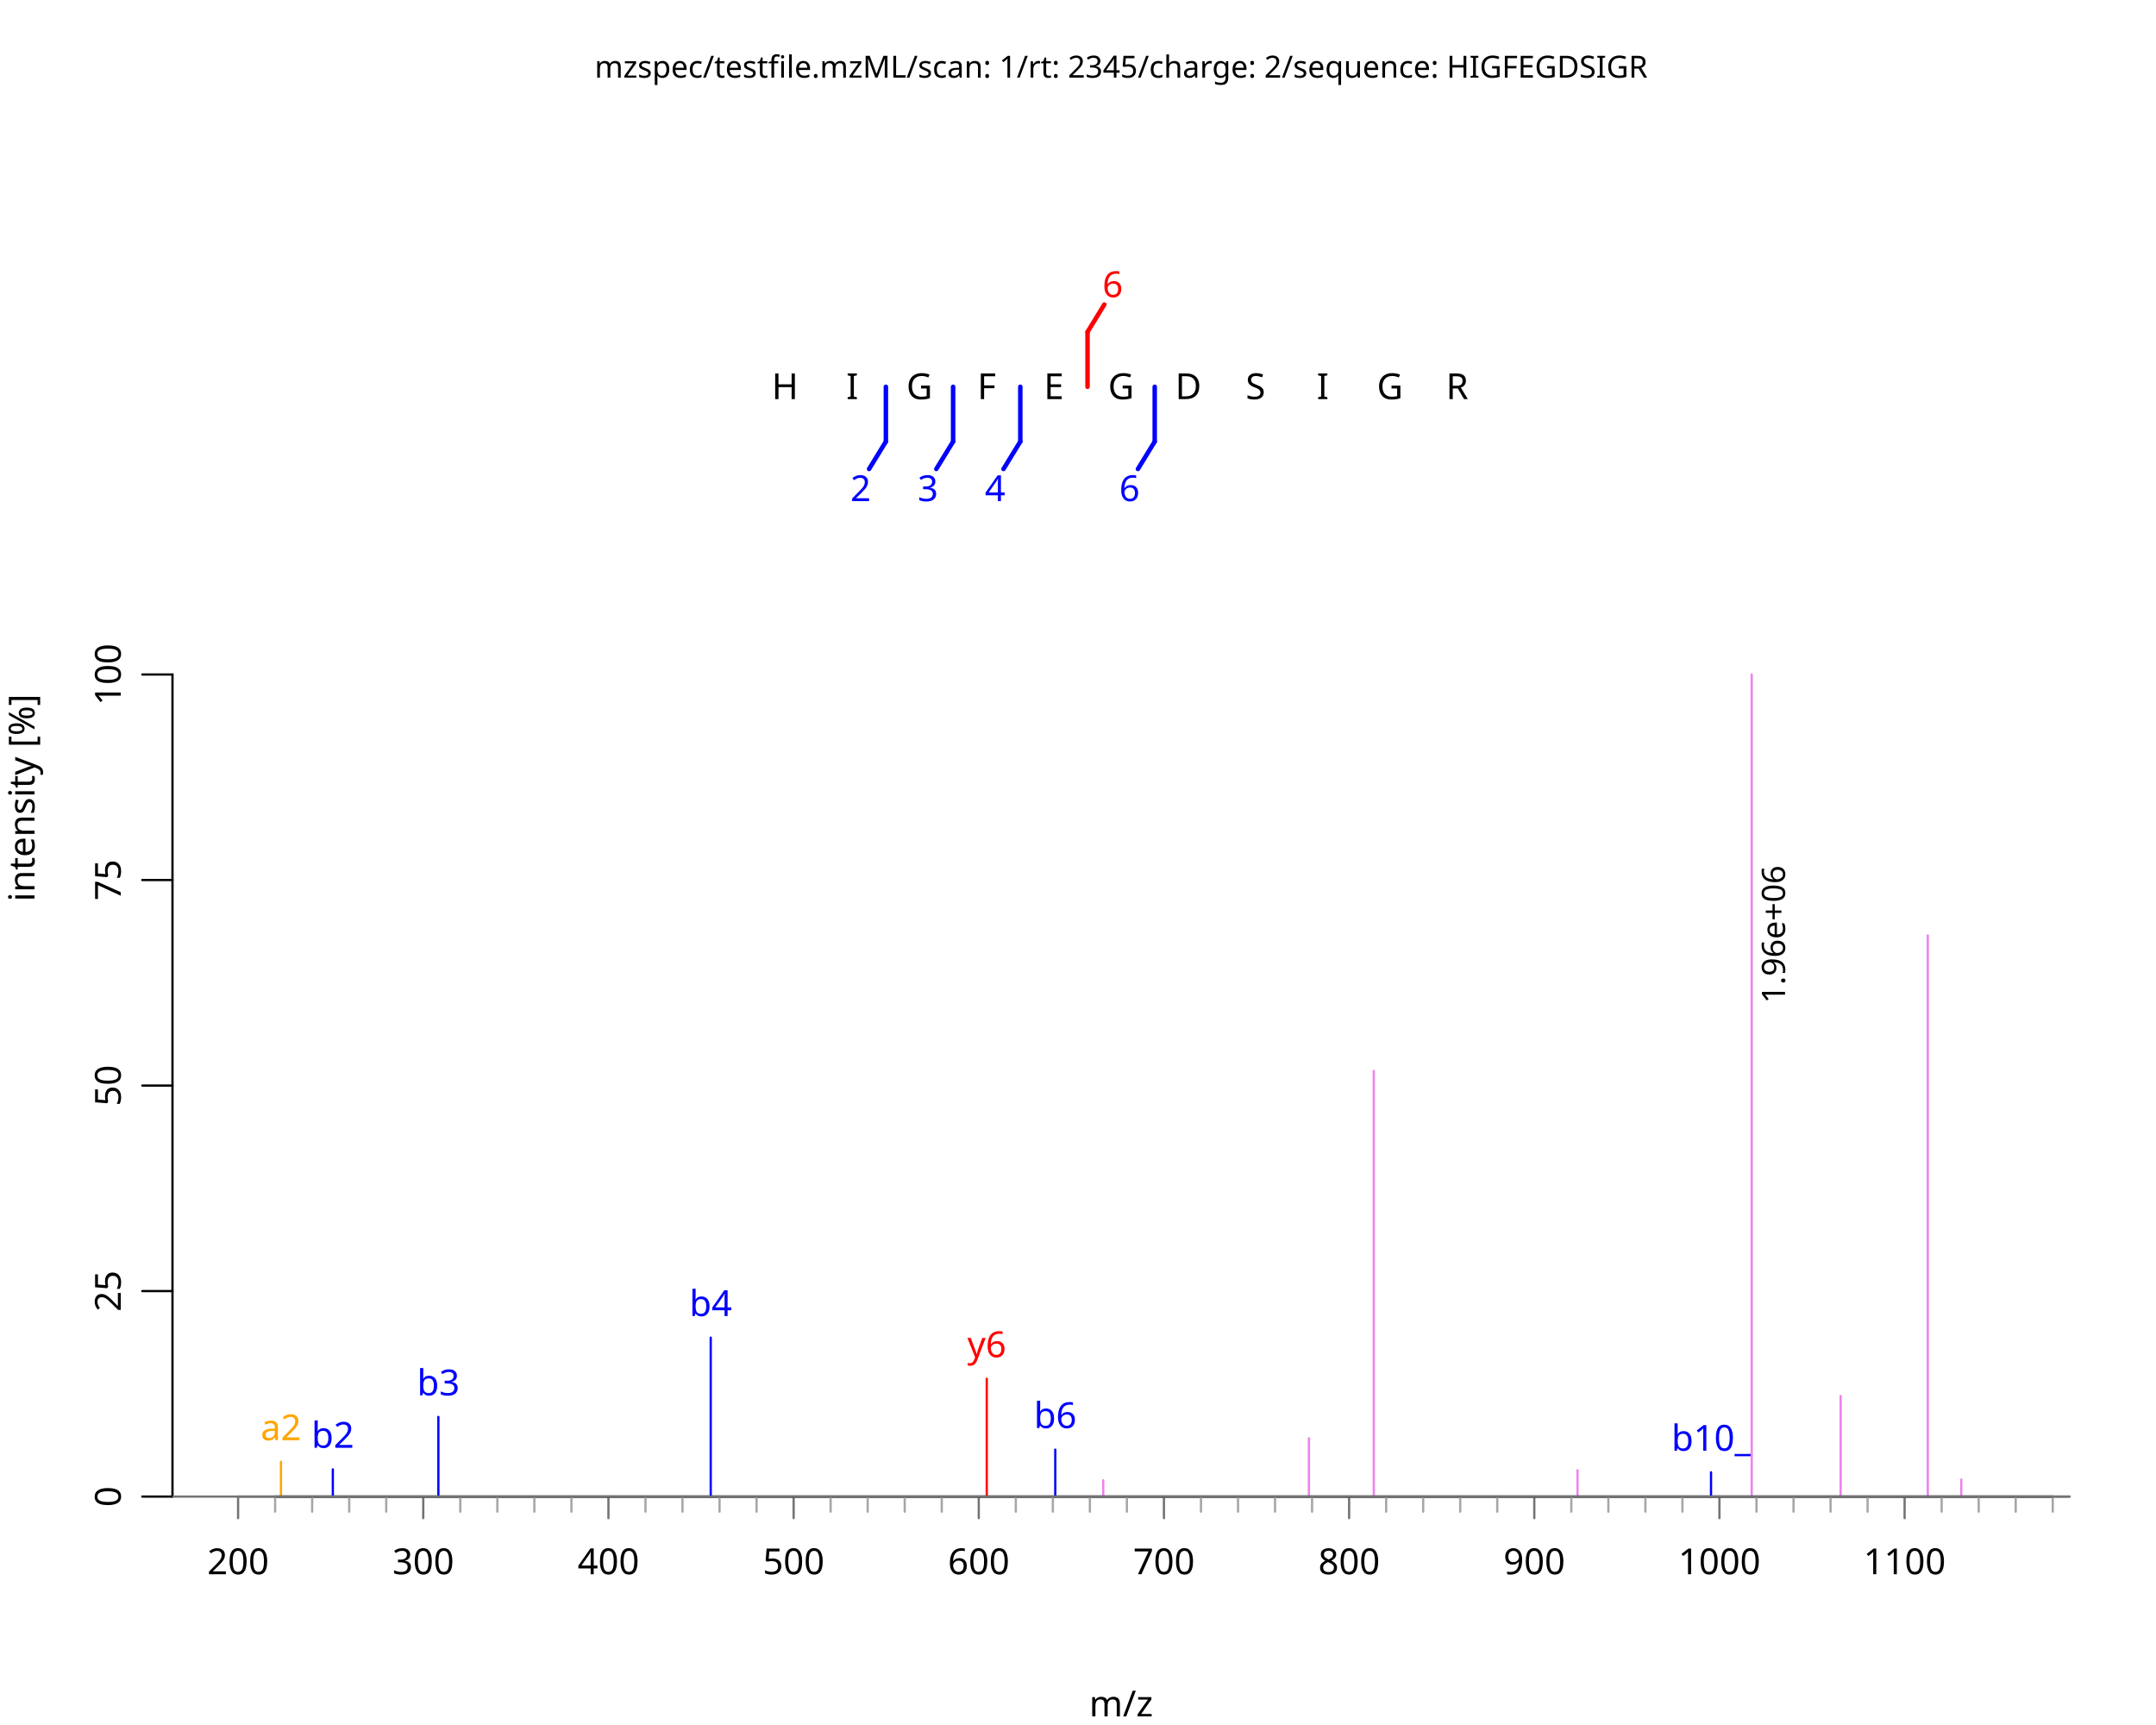
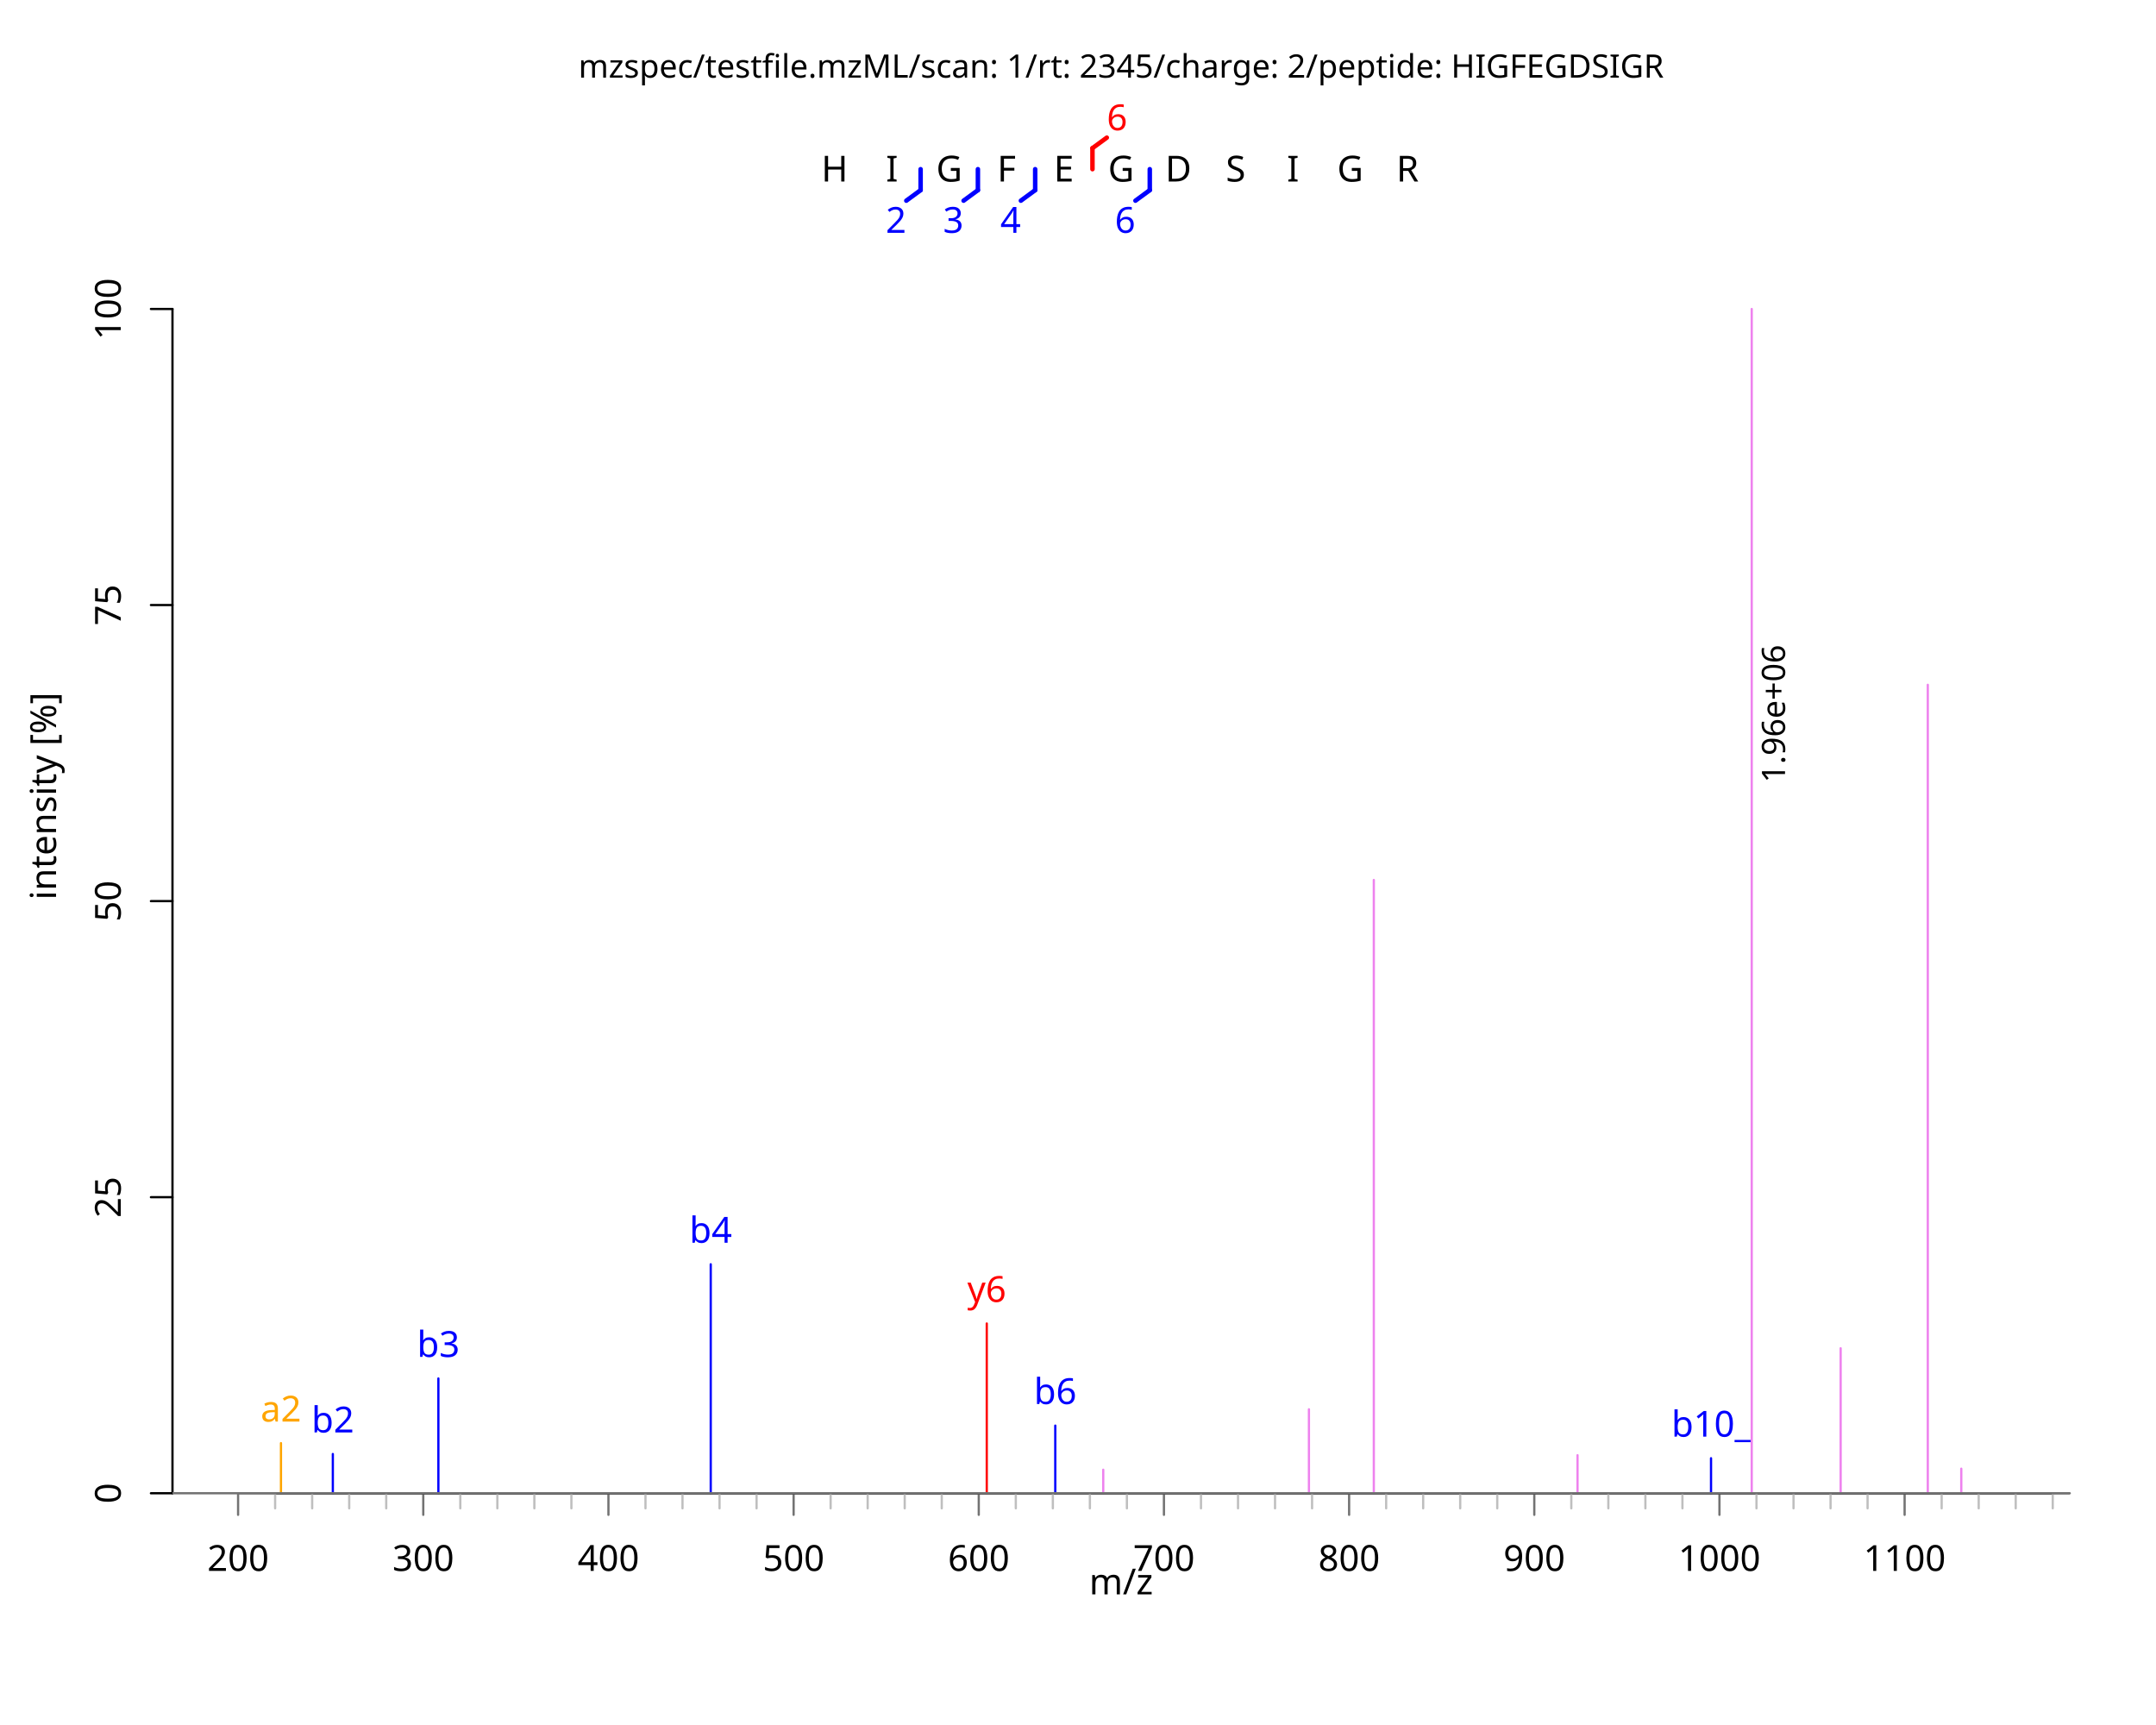
<svg xmlns="http://www.w3.org/2000/svg" class="svglite" data-engine-version="2.0" width="720.00pt" height="576.00pt" viewBox="0 0 720.00 576.00">
  <defs>
    <style type="text/css">
    .svglite line, .svglite polyline, .svglite polygon, .svglite path, .svglite rect, .svglite circle {
      fill: none;
      stroke: #000000;
      stroke-linecap: round;
      stroke-linejoin: round;
      stroke-miterlimit: 10.00;
    }
  </style>
  </defs>
  <rect width="100%" height="100%" style="stroke: none; fill: #FFFFFF;" />
  <defs>
    <clipPath id="cpMC4wMHw3MjAuMDB8MC4wMHw1NzYuMDA=">
      <rect x="0.00" y="0.00" width="720.00" height="576.00" />
    </clipPath>
  </defs>
  <g clip-path="url(#cpMC4wMHw3MjAuMDB8MC4wMHw1NzYuMDA=)">
</g>
  <defs>
-     <clipPath id="cpNTcuNjB8NjkxLjIwfDE0LjQwfDUxOC40MA==">
-       <rect x="57.60" y="14.40" width="633.60" height="504.00" />
+     <clipPath id="cpNTcuNjB8NjkxLjIwfDE0LjQwfDUxNy4yNQ==">
+       <rect x="57.60" y="14.40" width="633.60" height="502.85" />
    </clipPath>
  </defs>
-   <g clip-path="url(#cpNTcuNjB8NjkxLjIwfDE0LjQwfDUxOC40MA==)">
-     <text x="93.83" y="480.91" text-anchor="middle" style="font-size: 12.00px; fill: #FFA500; font-family: sans;" textLength="13.35px" lengthAdjust="spacingAndGlyphs">a2</text>
-     <text x="111.15" y="483.43" text-anchor="middle" style="font-size: 12.00px; fill: #0000FF; font-family: sans;" textLength="13.35px" lengthAdjust="spacingAndGlyphs">b2</text>
-     <text x="146.40" y="465.92" text-anchor="middle" style="font-size: 12.00px; fill: #0000FF; font-family: sans;" textLength="13.35px" lengthAdjust="spacingAndGlyphs">b3</text>
-     <text x="237.35" y="439.45" text-anchor="middle" style="font-size: 12.00px; fill: #0000FF; font-family: sans;" textLength="13.35px" lengthAdjust="spacingAndGlyphs">b4</text>
-     <text x="329.53" y="453.18" text-anchor="middle" style="font-size: 12.00px; fill: #FF0000; font-family: sans;" textLength="12.68px" lengthAdjust="spacingAndGlyphs">y6</text>
-     <text x="352.41" y="476.85" text-anchor="middle" style="font-size: 12.00px; fill: #0000FF; font-family: sans;" textLength="13.35px" lengthAdjust="spacingAndGlyphs">b6</text>
-     <text x="571.40" y="484.41" text-anchor="middle" style="font-size: 12.00px; fill: #0000FF; font-family: sans;" textLength="26.70px" lengthAdjust="spacingAndGlyphs">b10_</text>
-     <text x="262.17" y="133.27" text-anchor="middle" style="font-size: 12.00px; font-family: sans;" textLength="8.67px" lengthAdjust="spacingAndGlyphs">H</text>
-     <text x="284.62" y="133.27" text-anchor="middle" style="font-size: 12.00px; font-family: sans;" textLength="3.33px" lengthAdjust="spacingAndGlyphs">I</text>
-     <text x="307.06" y="133.28" text-anchor="middle" style="font-size: 12.00px; font-family: sans;" textLength="9.34px" lengthAdjust="spacingAndGlyphs">G</text>
-     <text x="329.51" y="133.27" text-anchor="middle" style="font-size: 12.00px; font-family: sans;" textLength="7.33px" lengthAdjust="spacingAndGlyphs">F</text>
-     <text x="351.95" y="133.27" text-anchor="middle" style="font-size: 12.00px; font-family: sans;" textLength="8.01px" lengthAdjust="spacingAndGlyphs">E</text>
-     <text x="374.40" y="133.28" text-anchor="middle" style="font-size: 12.00px; font-family: sans;" textLength="9.34px" lengthAdjust="spacingAndGlyphs">G</text>
-     <text x="396.85" y="133.27" text-anchor="middle" style="font-size: 12.00px; font-family: sans;" textLength="8.67px" lengthAdjust="spacingAndGlyphs">D</text>
-     <text x="419.29" y="133.28" text-anchor="middle" style="font-size: 12.00px; font-family: sans;" textLength="8.01px" lengthAdjust="spacingAndGlyphs">S</text>
-     <text x="441.74" y="133.27" text-anchor="middle" style="font-size: 12.00px; font-family: sans;" textLength="3.33px" lengthAdjust="spacingAndGlyphs">I</text>
-     <text x="464.18" y="133.28" text-anchor="middle" style="font-size: 12.00px; font-family: sans;" textLength="9.34px" lengthAdjust="spacingAndGlyphs">G</text>
-     <text x="486.63" y="133.27" text-anchor="middle" style="font-size: 12.00px; font-family: sans;" textLength="8.67px" lengthAdjust="spacingAndGlyphs">R</text>
-     <line x1="295.84" y1="129.15" x2="295.84" y2="147.45" style="stroke-width: 1.50; stroke: #0000FF;" />
-     <line x1="318.29" y1="129.15" x2="318.29" y2="147.45" style="stroke-width: 1.50; stroke: #0000FF;" />
-     <line x1="340.73" y1="129.15" x2="340.73" y2="147.45" style="stroke-width: 1.50; stroke: #0000FF;" />
-     <line x1="385.62" y1="129.15" x2="385.62" y2="147.45" style="stroke-width: 1.50; stroke: #0000FF;" />
-     <line x1="290.23" y1="156.60" x2="295.84" y2="147.45" style="stroke-width: 1.50; stroke: #0000FF;" />
-     <line x1="312.68" y1="156.60" x2="318.29" y2="147.45" style="stroke-width: 1.50; stroke: #0000FF;" />
-     <line x1="335.12" y1="156.60" x2="340.73" y2="147.45" style="stroke-width: 1.50; stroke: #0000FF;" />
-     <line x1="380.01" y1="156.60" x2="385.62" y2="147.45" style="stroke-width: 1.50; stroke: #0000FF;" />
-     <text x="287.42" y="167.33" text-anchor="middle" style="font-size: 12.00px; fill: #0000FF; font-family: sans;" textLength="6.67px" lengthAdjust="spacingAndGlyphs">2</text>
-     <text x="309.87" y="167.33" text-anchor="middle" style="font-size: 12.00px; fill: #0000FF; font-family: sans;" textLength="6.67px" lengthAdjust="spacingAndGlyphs">3</text>
-     <text x="332.32" y="167.33" text-anchor="middle" style="font-size: 12.00px; fill: #0000FF; font-family: sans;" textLength="6.67px" lengthAdjust="spacingAndGlyphs">4</text>
-     <text x="377.21" y="167.33" text-anchor="middle" style="font-size: 12.00px; fill: #0000FF; font-family: sans;" textLength="6.67px" lengthAdjust="spacingAndGlyphs">6</text>
-     <line x1="363.18" y1="129.15" x2="363.18" y2="110.84" style="stroke-width: 1.50; stroke: #FF0000;" />
-     <line x1="368.79" y1="101.69" x2="363.18" y2="110.84" style="stroke-width: 1.50; stroke: #FF0000;" />
-     <text x="371.59" y="99.22" text-anchor="middle" style="font-size: 12.00px; fill: #FF0000; font-family: sans;" textLength="6.67px" lengthAdjust="spacingAndGlyphs">6</text>
-     <line x1="93.83" y1="499.73" x2="93.83" y2="488.11" style="stroke-width: 0.75; stroke: #FFA500;" />
-     <line x1="111.15" y1="499.73" x2="111.15" y2="490.63" style="stroke-width: 0.75; stroke: #0000FF;" />
-     <line x1="146.40" y1="499.73" x2="146.40" y2="473.12" style="stroke-width: 0.75; stroke: #0000FF;" />
-     <line x1="237.35" y1="499.73" x2="237.35" y2="446.65" style="stroke-width: 0.75; stroke: #0000FF;" />
-     <line x1="329.53" y1="499.73" x2="329.53" y2="460.38" style="stroke-width: 0.75; stroke: #FF0000;" />
-     <line x1="352.41" y1="499.73" x2="352.41" y2="484.05" style="stroke-width: 0.75; stroke: #0000FF;" />
-     <line x1="368.43" y1="499.73" x2="368.43" y2="494.27" style="stroke-width: 0.75; stroke: #EE82EE;" />
-     <line x1="437.12" y1="499.73" x2="437.12" y2="480.27" style="stroke-width: 0.75; stroke: #EE82EE;" />
-     <line x1="458.79" y1="499.73" x2="458.79" y2="357.58" style="stroke-width: 0.75; stroke: #EE82EE;" />
-     <line x1="526.82" y1="499.73" x2="526.82" y2="490.91" style="stroke-width: 0.75; stroke: #EE82EE;" />
-     <line x1="571.40" y1="499.73" x2="571.40" y2="491.61" style="stroke-width: 0.75; stroke: #0000FF;" />
-     <line x1="584.99" y1="499.73" x2="584.99" y2="225.22" style="stroke-width: 0.75; stroke: #EE82EE;" />
-     <line x1="614.69" y1="499.73" x2="614.69" y2="466.12" style="stroke-width: 0.75; stroke: #EE82EE;" />
-     <line x1="643.79" y1="499.73" x2="643.79" y2="312.34" style="stroke-width: 0.75; stroke: #EE82EE;" />
-     <line x1="654.97" y1="499.73" x2="654.97" y2="494.03" style="stroke-width: 0.75; stroke: #EE82EE;" />
+   <g clip-path="url(#cpNTcuNjB8NjkxLjIwfDE0LjQwfDUxNy4yNQ==)">
+     <text x="93.83" y="474.68" text-anchor="middle" style="font-size: 12.00px; fill: #FFA500; font-family: sans;" textLength="13.35px" lengthAdjust="spacingAndGlyphs">a2</text>
+     <text x="111.15" y="478.31" text-anchor="middle" style="font-size: 12.00px; fill: #0000FF; font-family: sans;" textLength="13.35px" lengthAdjust="spacingAndGlyphs">b2</text>
+     <text x="146.40" y="453.09" text-anchor="middle" style="font-size: 12.00px; fill: #0000FF; font-family: sans;" textLength="13.35px" lengthAdjust="spacingAndGlyphs">b3</text>
+     <text x="237.35" y="414.96" text-anchor="middle" style="font-size: 12.00px; fill: #0000FF; font-family: sans;" textLength="13.35px" lengthAdjust="spacingAndGlyphs">b4</text>
+     <text x="329.53" y="434.73" text-anchor="middle" style="font-size: 12.00px; fill: #FF0000; font-family: sans;" textLength="12.68px" lengthAdjust="spacingAndGlyphs">y6</text>
+     <text x="352.41" y="468.83" text-anchor="middle" style="font-size: 12.00px; fill: #0000FF; font-family: sans;" textLength="13.35px" lengthAdjust="spacingAndGlyphs">b6</text>
+     <text x="571.40" y="479.72" text-anchor="middle" style="font-size: 12.00px; fill: #0000FF; font-family: sans;" textLength="26.70px" lengthAdjust="spacingAndGlyphs">b10_</text>
+     <text x="278.74" y="60.61" text-anchor="middle" style="font-size: 12.00px; font-family: sans;" textLength="8.67px" lengthAdjust="spacingAndGlyphs">H</text>
+     <text x="297.88" y="60.61" text-anchor="middle" style="font-size: 12.00px; font-family: sans;" textLength="3.33px" lengthAdjust="spacingAndGlyphs">I</text>
+     <text x="317.01" y="60.62" text-anchor="middle" style="font-size: 12.00px; font-family: sans;" textLength="9.34px" lengthAdjust="spacingAndGlyphs">G</text>
+     <text x="336.14" y="60.61" text-anchor="middle" style="font-size: 12.00px; font-family: sans;" textLength="7.33px" lengthAdjust="spacingAndGlyphs">F</text>
+     <text x="355.27" y="60.61" text-anchor="middle" style="font-size: 12.00px; font-family: sans;" textLength="8.01px" lengthAdjust="spacingAndGlyphs">E</text>
+     <text x="374.40" y="60.62" text-anchor="middle" style="font-size: 12.00px; font-family: sans;" textLength="9.34px" lengthAdjust="spacingAndGlyphs">G</text>
+     <text x="393.53" y="60.61" text-anchor="middle" style="font-size: 12.00px; font-family: sans;" textLength="8.67px" lengthAdjust="spacingAndGlyphs">D</text>
+     <text x="412.66" y="60.62" text-anchor="middle" style="font-size: 12.00px; font-family: sans;" textLength="8.01px" lengthAdjust="spacingAndGlyphs">S</text>
+     <text x="431.79" y="60.61" text-anchor="middle" style="font-size: 12.00px; font-family: sans;" textLength="3.33px" lengthAdjust="spacingAndGlyphs">I</text>
+     <text x="450.92" y="60.62" text-anchor="middle" style="font-size: 12.00px; font-family: sans;" textLength="9.34px" lengthAdjust="spacingAndGlyphs">G</text>
+     <text x="470.06" y="60.61" text-anchor="middle" style="font-size: 12.00px; font-family: sans;" textLength="8.67px" lengthAdjust="spacingAndGlyphs">R</text>
+     <line x1="307.44" y1="56.49" x2="307.44" y2="63.50" style="stroke-width: 1.50; stroke: #0000FF;" />
+     <line x1="326.57" y1="56.49" x2="326.57" y2="63.50" style="stroke-width: 1.50; stroke: #0000FF;" />
+     <line x1="345.70" y1="56.49" x2="345.70" y2="63.50" style="stroke-width: 1.50; stroke: #0000FF;" />
+     <line x1="383.97" y1="56.49" x2="383.97" y2="63.50" style="stroke-width: 1.50; stroke: #0000FF;" />
+     <line x1="307.44" y1="63.50" x2="302.66" y2="67.01" style="stroke-width: 1.50; stroke: #0000FF;" />
+     <line x1="326.57" y1="63.50" x2="321.79" y2="67.01" style="stroke-width: 1.50; stroke: #0000FF;" />
+     <line x1="345.70" y1="63.50" x2="340.92" y2="67.01" style="stroke-width: 1.50; stroke: #0000FF;" />
+     <line x1="383.97" y1="63.50" x2="379.18" y2="67.01" style="stroke-width: 1.50; stroke: #0000FF;" />
+     <text x="302.66" y="77.74" text-anchor="end" style="font-size: 12.00px; fill: #0000FF; font-family: sans;" textLength="6.67px" lengthAdjust="spacingAndGlyphs">2</text>
+     <text x="321.79" y="77.74" text-anchor="end" style="font-size: 12.00px; fill: #0000FF; font-family: sans;" textLength="6.67px" lengthAdjust="spacingAndGlyphs">3</text>
+     <text x="340.92" y="77.74" text-anchor="end" style="font-size: 12.00px; fill: #0000FF; font-family: sans;" textLength="6.67px" lengthAdjust="spacingAndGlyphs">4</text>
+     <text x="379.18" y="77.74" text-anchor="end" style="font-size: 12.00px; fill: #0000FF; font-family: sans;" textLength="6.67px" lengthAdjust="spacingAndGlyphs">6</text>
+     <line x1="364.83" y1="56.49" x2="364.83" y2="49.47" style="stroke-width: 1.50; stroke: #FF0000;" />
+     <line x1="364.83" y1="49.47" x2="369.62" y2="45.96" style="stroke-width: 1.50; stroke: #FF0000;" />
+     <text x="369.62" y="43.49" style="font-size: 12.00px; fill: #FF0000; font-family: sans;" textLength="6.67px" lengthAdjust="spacingAndGlyphs">6</text>
+     <line x1="93.83" y1="498.62" x2="93.83" y2="481.88" style="stroke-width: 0.75; stroke: #FFA500;" />
+     <line x1="111.15" y1="498.62" x2="111.15" y2="485.51" style="stroke-width: 0.75; stroke: #0000FF;" />
+     <line x1="146.40" y1="498.62" x2="146.40" y2="460.29" style="stroke-width: 0.75; stroke: #0000FF;" />
+     <line x1="237.35" y1="498.62" x2="237.35" y2="422.16" style="stroke-width: 0.75; stroke: #0000FF;" />
+     <line x1="329.53" y1="498.62" x2="329.53" y2="441.93" style="stroke-width: 0.75; stroke: #FF0000;" />
+     <line x1="352.41" y1="498.62" x2="352.41" y2="476.03" style="stroke-width: 0.75; stroke: #0000FF;" />
+     <line x1="368.43" y1="498.62" x2="368.43" y2="490.76" style="stroke-width: 0.75; stroke: #EE82EE;" />
+     <line x1="437.12" y1="498.62" x2="437.12" y2="470.58" style="stroke-width: 0.75; stroke: #EE82EE;" />
+     <line x1="458.79" y1="498.62" x2="458.79" y2="293.83" style="stroke-width: 0.75; stroke: #EE82EE;" />
+     <line x1="526.82" y1="498.62" x2="526.82" y2="485.91" style="stroke-width: 0.75; stroke: #EE82EE;" />
+     <line x1="571.40" y1="498.62" x2="571.40" y2="486.92" style="stroke-width: 0.75; stroke: #0000FF;" />
+     <line x1="584.99" y1="498.62" x2="584.99" y2="103.17" style="stroke-width: 0.75; stroke: #EE82EE;" />
+     <line x1="614.69" y1="498.62" x2="614.69" y2="450.20" style="stroke-width: 0.75; stroke: #EE82EE;" />
+     <line x1="643.79" y1="498.62" x2="643.79" y2="228.66" style="stroke-width: 0.75; stroke: #EE82EE;" />
+     <line x1="654.97" y1="498.62" x2="654.97" y2="490.41" style="stroke-width: 0.75; stroke: #EE82EE;" />
  </g>
  <g clip-path="url(#cpMC4wMHw3MjAuMDB8MC4wMHw1NzYuMDA=)">
-     <line x1="79.51" y1="499.73" x2="691.20" y2="499.73" style="stroke-width: 0.75; stroke: #737373;" />
-     <line x1="79.51" y1="499.73" x2="79.51" y2="506.93" style="stroke-width: 0.75; stroke: #737373;" />
-     <line x1="141.35" y1="499.73" x2="141.35" y2="506.93" style="stroke-width: 0.75; stroke: #737373;" />
-     <line x1="203.19" y1="499.73" x2="203.19" y2="506.93" style="stroke-width: 0.75; stroke: #737373;" />
-     <line x1="265.03" y1="499.73" x2="265.03" y2="506.93" style="stroke-width: 0.75; stroke: #737373;" />
-     <line x1="326.86" y1="499.73" x2="326.86" y2="506.93" style="stroke-width: 0.75; stroke: #737373;" />
-     <line x1="388.70" y1="499.73" x2="388.70" y2="506.93" style="stroke-width: 0.75; stroke: #737373;" />
-     <line x1="450.54" y1="499.73" x2="450.54" y2="506.93" style="stroke-width: 0.75; stroke: #737373;" />
-     <line x1="512.38" y1="499.73" x2="512.38" y2="506.93" style="stroke-width: 0.75; stroke: #737373;" />
-     <line x1="574.21" y1="499.73" x2="574.21" y2="506.93" style="stroke-width: 0.75; stroke: #737373;" />
-     <line x1="636.05" y1="499.73" x2="636.05" y2="506.93" style="stroke-width: 0.75; stroke: #737373;" />
-     <text x="79.51" y="525.65" text-anchor="middle" style="font-size: 12.00px; font-family: sans;" textLength="20.02px" lengthAdjust="spacingAndGlyphs">200</text>
-     <text x="141.35" y="525.65" text-anchor="middle" style="font-size: 12.00px; font-family: sans;" textLength="20.02px" lengthAdjust="spacingAndGlyphs">300</text>
-     <text x="203.19" y="525.65" text-anchor="middle" style="font-size: 12.00px; font-family: sans;" textLength="20.02px" lengthAdjust="spacingAndGlyphs">400</text>
-     <text x="265.03" y="525.65" text-anchor="middle" style="font-size: 12.00px; font-family: sans;" textLength="20.02px" lengthAdjust="spacingAndGlyphs">500</text>
-     <text x="326.86" y="525.65" text-anchor="middle" style="font-size: 12.00px; font-family: sans;" textLength="20.02px" lengthAdjust="spacingAndGlyphs">600</text>
-     <text x="388.70" y="525.65" text-anchor="middle" style="font-size: 12.00px; font-family: sans;" textLength="20.02px" lengthAdjust="spacingAndGlyphs">700</text>
-     <text x="450.54" y="525.65" text-anchor="middle" style="font-size: 12.00px; font-family: sans;" textLength="20.02px" lengthAdjust="spacingAndGlyphs">800</text>
-     <text x="512.38" y="525.65" text-anchor="middle" style="font-size: 12.00px; font-family: sans;" textLength="20.02px" lengthAdjust="spacingAndGlyphs">900</text>
-     <text x="574.21" y="525.65" text-anchor="middle" style="font-size: 12.00px; font-family: sans;" textLength="26.70px" lengthAdjust="spacingAndGlyphs">1000</text>
-     <text x="636.05" y="525.65" text-anchor="middle" style="font-size: 12.00px; font-family: sans;" textLength="26.70px" lengthAdjust="spacingAndGlyphs">1100</text>
-     <line x1="91.88" y1="499.73" x2="685.52" y2="499.73" style="stroke-width: 0.75;" />
-     <line x1="91.88" y1="499.73" x2="91.88" y2="504.77" style="stroke-width: 0.75; stroke: #A6A6A6;" />
-     <line x1="104.25" y1="499.73" x2="104.25" y2="504.77" style="stroke-width: 0.75; stroke: #A6A6A6;" />
-     <line x1="116.62" y1="499.73" x2="116.62" y2="504.77" style="stroke-width: 0.75; stroke: #A6A6A6;" />
-     <line x1="128.98" y1="499.73" x2="128.98" y2="504.77" style="stroke-width: 0.75; stroke: #A6A6A6;" />
-     <line x1="153.72" y1="499.73" x2="153.72" y2="504.77" style="stroke-width: 0.75; stroke: #A6A6A6;" />
-     <line x1="166.09" y1="499.73" x2="166.09" y2="504.77" style="stroke-width: 0.75; stroke: #A6A6A6;" />
-     <line x1="178.45" y1="499.73" x2="178.45" y2="504.77" style="stroke-width: 0.75; stroke: #A6A6A6;" />
-     <line x1="190.82" y1="499.73" x2="190.82" y2="504.77" style="stroke-width: 0.75; stroke: #A6A6A6;" />
-     <line x1="215.56" y1="499.73" x2="215.56" y2="504.77" style="stroke-width: 0.75; stroke: #A6A6A6;" />
-     <line x1="227.92" y1="499.73" x2="227.92" y2="504.77" style="stroke-width: 0.75; stroke: #A6A6A6;" />
-     <line x1="240.29" y1="499.73" x2="240.29" y2="504.77" style="stroke-width: 0.75; stroke: #A6A6A6;" />
-     <line x1="252.66" y1="499.73" x2="252.66" y2="504.77" style="stroke-width: 0.75; stroke: #A6A6A6;" />
-     <line x1="277.39" y1="499.73" x2="277.39" y2="504.77" style="stroke-width: 0.75; stroke: #A6A6A6;" />
-     <line x1="289.76" y1="499.73" x2="289.76" y2="504.77" style="stroke-width: 0.75; stroke: #A6A6A6;" />
-     <line x1="302.13" y1="499.73" x2="302.13" y2="504.77" style="stroke-width: 0.75; stroke: #A6A6A6;" />
-     <line x1="314.50" y1="499.73" x2="314.50" y2="504.77" style="stroke-width: 0.75; stroke: #A6A6A6;" />
-     <line x1="339.23" y1="499.73" x2="339.23" y2="504.77" style="stroke-width: 0.75; stroke: #A6A6A6;" />
-     <line x1="351.60" y1="499.73" x2="351.60" y2="504.77" style="stroke-width: 0.75; stroke: #A6A6A6;" />
-     <line x1="363.97" y1="499.73" x2="363.97" y2="504.77" style="stroke-width: 0.75; stroke: #A6A6A6;" />
-     <line x1="376.33" y1="499.73" x2="376.33" y2="504.77" style="stroke-width: 0.75; stroke: #A6A6A6;" />
-     <line x1="401.07" y1="499.73" x2="401.07" y2="504.77" style="stroke-width: 0.75; stroke: #A6A6A6;" />
-     <line x1="413.44" y1="499.73" x2="413.44" y2="504.77" style="stroke-width: 0.75; stroke: #A6A6A6;" />
-     <line x1="425.80" y1="499.73" x2="425.80" y2="504.77" style="stroke-width: 0.75; stroke: #A6A6A6;" />
-     <line x1="438.17" y1="499.73" x2="438.17" y2="504.77" style="stroke-width: 0.75; stroke: #A6A6A6;" />
-     <line x1="462.91" y1="499.73" x2="462.91" y2="504.77" style="stroke-width: 0.75; stroke: #A6A6A6;" />
-     <line x1="475.27" y1="499.73" x2="475.27" y2="504.77" style="stroke-width: 0.75; stroke: #A6A6A6;" />
-     <line x1="487.64" y1="499.73" x2="487.64" y2="504.77" style="stroke-width: 0.75; stroke: #A6A6A6;" />
-     <line x1="500.01" y1="499.73" x2="500.01" y2="504.77" style="stroke-width: 0.75; stroke: #A6A6A6;" />
-     <line x1="524.74" y1="499.73" x2="524.74" y2="504.77" style="stroke-width: 0.75; stroke: #A6A6A6;" />
-     <line x1="537.11" y1="499.73" x2="537.11" y2="504.77" style="stroke-width: 0.75; stroke: #A6A6A6;" />
-     <line x1="549.48" y1="499.73" x2="549.48" y2="504.77" style="stroke-width: 0.75; stroke: #A6A6A6;" />
-     <line x1="561.85" y1="499.73" x2="561.85" y2="504.77" style="stroke-width: 0.75; stroke: #A6A6A6;" />
-     <line x1="586.58" y1="499.73" x2="586.58" y2="504.77" style="stroke-width: 0.75; stroke: #A6A6A6;" />
-     <line x1="598.95" y1="499.73" x2="598.95" y2="504.77" style="stroke-width: 0.75; stroke: #A6A6A6;" />
-     <line x1="611.32" y1="499.73" x2="611.32" y2="504.77" style="stroke-width: 0.75; stroke: #A6A6A6;" />
-     <line x1="623.68" y1="499.73" x2="623.68" y2="504.77" style="stroke-width: 0.75; stroke: #A6A6A6;" />
-     <line x1="648.42" y1="499.73" x2="648.42" y2="504.77" style="stroke-width: 0.75; stroke: #A6A6A6;" />
-     <line x1="660.79" y1="499.73" x2="660.79" y2="504.77" style="stroke-width: 0.75; stroke: #A6A6A6;" />
-     <line x1="673.15" y1="499.73" x2="673.15" y2="504.77" style="stroke-width: 0.75; stroke: #A6A6A6;" />
-     <line x1="685.52" y1="499.73" x2="685.52" y2="504.77" style="stroke-width: 0.75; stroke: #A6A6A6;" />
-     <line x1="57.60" y1="499.73" x2="57.60" y2="225.22" style="stroke-width: 0.75;" />
-     <line x1="57.60" y1="499.73" x2="47.52" y2="499.73" style="stroke-width: 0.75;" />
-     <line x1="57.60" y1="431.11" x2="47.52" y2="431.11" style="stroke-width: 0.75;" />
-     <line x1="57.60" y1="362.48" x2="47.52" y2="362.48" style="stroke-width: 0.75;" />
-     <line x1="57.60" y1="293.85" x2="47.52" y2="293.85" style="stroke-width: 0.75;" />
-     <line x1="57.60" y1="225.22" x2="47.52" y2="225.22" style="stroke-width: 0.75;" />
-     <text transform="translate(40.32,499.73) rotate(-90)" text-anchor="middle" style="font-size: 12.00px; font-family: sans;" textLength="6.67px" lengthAdjust="spacingAndGlyphs">0</text>
-     <text transform="translate(40.32,431.11) rotate(-90)" text-anchor="middle" style="font-size: 12.00px; font-family: sans;" textLength="13.35px" lengthAdjust="spacingAndGlyphs">25</text>
-     <text transform="translate(40.32,362.48) rotate(-90)" text-anchor="middle" style="font-size: 12.00px; font-family: sans;" textLength="13.35px" lengthAdjust="spacingAndGlyphs">50</text>
-     <text transform="translate(40.32,293.85) rotate(-90)" text-anchor="middle" style="font-size: 12.00px; font-family: sans;" textLength="13.35px" lengthAdjust="spacingAndGlyphs">75</text>
-     <text transform="translate(40.32,225.22) rotate(-90)" text-anchor="middle" style="font-size: 12.00px; font-family: sans;" textLength="20.02px" lengthAdjust="spacingAndGlyphs">100</text>
-     <text x="374.40" y="573.12" text-anchor="middle" style="font-size: 12.00px; font-family: sans;" textLength="19.34px" lengthAdjust="spacingAndGlyphs">m/z</text>
-     <text transform="translate(11.52,266.40) rotate(-90)" text-anchor="middle" style="font-size: 12.00px; font-family: sans;" textLength="64.70px" lengthAdjust="spacingAndGlyphs">intensity [%]</text>
-     <text x="374.40" y="25.92" text-anchor="middle" style="font-size: 10.20px; font-family: sans;" textLength="340.78px" lengthAdjust="spacingAndGlyphs">mzspec/testfile.mzML/scan: 1/rt: 2345/charge: 2/sequence: HIGFEGDSIGR</text>
+     <line x1="79.51" y1="498.62" x2="691.20" y2="498.62" style="stroke-width: 0.75; stroke: #737373;" />
+     <line x1="79.51" y1="498.62" x2="79.51" y2="505.82" style="stroke-width: 0.75; stroke: #737373;" />
+     <line x1="141.35" y1="498.62" x2="141.35" y2="505.82" style="stroke-width: 0.75; stroke: #737373;" />
+     <line x1="203.19" y1="498.62" x2="203.19" y2="505.82" style="stroke-width: 0.75; stroke: #737373;" />
+     <line x1="265.03" y1="498.62" x2="265.03" y2="505.82" style="stroke-width: 0.75; stroke: #737373;" />
+     <line x1="326.86" y1="498.62" x2="326.86" y2="505.82" style="stroke-width: 0.75; stroke: #737373;" />
+     <line x1="388.70" y1="498.62" x2="388.70" y2="505.82" style="stroke-width: 0.75; stroke: #737373;" />
+     <line x1="450.54" y1="498.62" x2="450.54" y2="505.82" style="stroke-width: 0.75; stroke: #737373;" />
+     <line x1="512.38" y1="498.62" x2="512.38" y2="505.82" style="stroke-width: 0.75; stroke: #737373;" />
+     <line x1="574.21" y1="498.62" x2="574.21" y2="505.82" style="stroke-width: 0.75; stroke: #737373;" />
+     <line x1="636.05" y1="498.62" x2="636.05" y2="505.82" style="stroke-width: 0.75; stroke: #737373;" />
+     <text x="79.51" y="524.54" text-anchor="middle" style="font-size: 12.00px; font-family: sans;" textLength="20.02px" lengthAdjust="spacingAndGlyphs">200</text>
+     <text x="141.35" y="524.54" text-anchor="middle" style="font-size: 12.00px; font-family: sans;" textLength="20.02px" lengthAdjust="spacingAndGlyphs">300</text>
+     <text x="203.19" y="524.54" text-anchor="middle" style="font-size: 12.00px; font-family: sans;" textLength="20.02px" lengthAdjust="spacingAndGlyphs">400</text>
+     <text x="265.03" y="524.54" text-anchor="middle" style="font-size: 12.00px; font-family: sans;" textLength="20.02px" lengthAdjust="spacingAndGlyphs">500</text>
+     <text x="326.86" y="524.54" text-anchor="middle" style="font-size: 12.00px; font-family: sans;" textLength="20.02px" lengthAdjust="spacingAndGlyphs">600</text>
+     <text x="388.70" y="524.54" text-anchor="middle" style="font-size: 12.00px; font-family: sans;" textLength="20.02px" lengthAdjust="spacingAndGlyphs">700</text>
+     <text x="450.54" y="524.54" text-anchor="middle" style="font-size: 12.00px; font-family: sans;" textLength="20.02px" lengthAdjust="spacingAndGlyphs">800</text>
+     <text x="512.38" y="524.54" text-anchor="middle" style="font-size: 12.00px; font-family: sans;" textLength="20.02px" lengthAdjust="spacingAndGlyphs">900</text>
+     <text x="574.21" y="524.54" text-anchor="middle" style="font-size: 12.00px; font-family: sans;" textLength="26.70px" lengthAdjust="spacingAndGlyphs">1000</text>
+     <text x="636.05" y="524.54" text-anchor="middle" style="font-size: 12.00px; font-family: sans;" textLength="26.70px" lengthAdjust="spacingAndGlyphs">1100</text>
+     <line x1="91.88" y1="498.62" x2="685.52" y2="498.62" style="stroke-width: 0.75;" />
+     <line x1="91.88" y1="498.62" x2="91.88" y2="503.65" style="stroke-width: 0.75; stroke: #BFBFBF;" />
+     <line x1="104.25" y1="498.62" x2="104.25" y2="503.65" style="stroke-width: 0.75; stroke: #BFBFBF;" />
+     <line x1="116.62" y1="498.62" x2="116.62" y2="503.65" style="stroke-width: 0.75; stroke: #BFBFBF;" />
+     <line x1="128.98" y1="498.62" x2="128.98" y2="503.65" style="stroke-width: 0.75; stroke: #BFBFBF;" />
+     <line x1="153.72" y1="498.62" x2="153.72" y2="503.65" style="stroke-width: 0.75; stroke: #BFBFBF;" />
+     <line x1="166.09" y1="498.62" x2="166.09" y2="503.65" style="stroke-width: 0.75; stroke: #BFBFBF;" />
+     <line x1="178.45" y1="498.62" x2="178.45" y2="503.65" style="stroke-width: 0.75; stroke: #BFBFBF;" />
+     <line x1="190.82" y1="498.62" x2="190.82" y2="503.65" style="stroke-width: 0.75; stroke: #BFBFBF;" />
+     <line x1="215.56" y1="498.62" x2="215.56" y2="503.65" style="stroke-width: 0.75; stroke: #BFBFBF;" />
+     <line x1="227.92" y1="498.62" x2="227.92" y2="503.65" style="stroke-width: 0.75; stroke: #BFBFBF;" />
+     <line x1="240.29" y1="498.62" x2="240.29" y2="503.65" style="stroke-width: 0.75; stroke: #BFBFBF;" />
+     <line x1="252.66" y1="498.62" x2="252.66" y2="503.65" style="stroke-width: 0.75; stroke: #BFBFBF;" />
+     <line x1="277.39" y1="498.62" x2="277.39" y2="503.65" style="stroke-width: 0.75; stroke: #BFBFBF;" />
+     <line x1="289.76" y1="498.62" x2="289.76" y2="503.65" style="stroke-width: 0.75; stroke: #BFBFBF;" />
+     <line x1="302.13" y1="498.62" x2="302.13" y2="503.65" style="stroke-width: 0.75; stroke: #BFBFBF;" />
+     <line x1="314.50" y1="498.62" x2="314.50" y2="503.65" style="stroke-width: 0.75; stroke: #BFBFBF;" />
+     <line x1="339.23" y1="498.62" x2="339.23" y2="503.65" style="stroke-width: 0.75; stroke: #BFBFBF;" />
+     <line x1="351.60" y1="498.62" x2="351.60" y2="503.65" style="stroke-width: 0.75; stroke: #BFBFBF;" />
+     <line x1="363.97" y1="498.62" x2="363.97" y2="503.65" style="stroke-width: 0.75; stroke: #BFBFBF;" />
+     <line x1="376.33" y1="498.62" x2="376.33" y2="503.65" style="stroke-width: 0.75; stroke: #BFBFBF;" />
+     <line x1="401.07" y1="498.62" x2="401.07" y2="503.65" style="stroke-width: 0.75; stroke: #BFBFBF;" />
+     <line x1="413.44" y1="498.62" x2="413.44" y2="503.65" style="stroke-width: 0.75; stroke: #BFBFBF;" />
+     <line x1="425.80" y1="498.62" x2="425.80" y2="503.65" style="stroke-width: 0.75; stroke: #BFBFBF;" />
+     <line x1="438.17" y1="498.62" x2="438.17" y2="503.65" style="stroke-width: 0.75; stroke: #BFBFBF;" />
+     <line x1="462.91" y1="498.62" x2="462.91" y2="503.65" style="stroke-width: 0.75; stroke: #BFBFBF;" />
+     <line x1="475.27" y1="498.62" x2="475.27" y2="503.65" style="stroke-width: 0.75; stroke: #BFBFBF;" />
+     <line x1="487.64" y1="498.62" x2="487.64" y2="503.65" style="stroke-width: 0.75; stroke: #BFBFBF;" />
+     <line x1="500.01" y1="498.62" x2="500.01" y2="503.65" style="stroke-width: 0.75; stroke: #BFBFBF;" />
+     <line x1="524.74" y1="498.62" x2="524.74" y2="503.65" style="stroke-width: 0.75; stroke: #BFBFBF;" />
+     <line x1="537.11" y1="498.62" x2="537.11" y2="503.65" style="stroke-width: 0.75; stroke: #BFBFBF;" />
+     <line x1="549.48" y1="498.62" x2="549.48" y2="503.65" style="stroke-width: 0.75; stroke: #BFBFBF;" />
+     <line x1="561.85" y1="498.62" x2="561.85" y2="503.65" style="stroke-width: 0.75; stroke: #BFBFBF;" />
+     <line x1="586.58" y1="498.62" x2="586.58" y2="503.65" style="stroke-width: 0.75; stroke: #BFBFBF;" />
+     <line x1="598.95" y1="498.62" x2="598.95" y2="503.65" style="stroke-width: 0.75; stroke: #BFBFBF;" />
+     <line x1="611.32" y1="498.62" x2="611.32" y2="503.65" style="stroke-width: 0.75; stroke: #BFBFBF;" />
+     <line x1="623.68" y1="498.62" x2="623.68" y2="503.65" style="stroke-width: 0.75; stroke: #BFBFBF;" />
+     <line x1="648.42" y1="498.62" x2="648.42" y2="503.65" style="stroke-width: 0.75; stroke: #BFBFBF;" />
+     <line x1="660.79" y1="498.62" x2="660.79" y2="503.65" style="stroke-width: 0.75; stroke: #BFBFBF;" />
+     <line x1="673.15" y1="498.62" x2="673.15" y2="503.65" style="stroke-width: 0.75; stroke: #BFBFBF;" />
+     <line x1="685.52" y1="498.62" x2="685.52" y2="503.65" style="stroke-width: 0.75; stroke: #BFBFBF;" />
+     <line x1="57.60" y1="498.62" x2="57.60" y2="103.17" style="stroke-width: 0.75;" />
+     <line x1="57.60" y1="498.62" x2="50.40" y2="498.62" style="stroke-width: 0.75;" />
+     <line x1="57.60" y1="399.76" x2="50.40" y2="399.76" style="stroke-width: 0.75;" />
+     <line x1="57.60" y1="300.90" x2="50.40" y2="300.90" style="stroke-width: 0.75;" />
+     <line x1="57.60" y1="202.03" x2="50.40" y2="202.03" style="stroke-width: 0.75;" />
+     <line x1="57.60" y1="103.17" x2="50.40" y2="103.17" style="stroke-width: 0.75;" />
+     <text transform="translate(40.32,498.62) rotate(-90)" text-anchor="middle" style="font-size: 12.00px; font-family: sans;" textLength="6.67px" lengthAdjust="spacingAndGlyphs">0</text>
+     <text transform="translate(40.32,399.76) rotate(-90)" text-anchor="middle" style="font-size: 12.00px; font-family: sans;" textLength="13.35px" lengthAdjust="spacingAndGlyphs">25</text>
+     <text transform="translate(40.32,300.90) rotate(-90)" text-anchor="middle" style="font-size: 12.00px; font-family: sans;" textLength="13.35px" lengthAdjust="spacingAndGlyphs">50</text>
+     <text transform="translate(40.32,202.03) rotate(-90)" text-anchor="middle" style="font-size: 12.00px; font-family: sans;" textLength="13.35px" lengthAdjust="spacingAndGlyphs">75</text>
+     <text transform="translate(40.32,103.17) rotate(-90)" text-anchor="middle" style="font-size: 12.00px; font-family: sans;" textLength="20.02px" lengthAdjust="spacingAndGlyphs">100</text>
+     <text transform="translate(18.72,265.82) rotate(-90)" text-anchor="middle" style="font-size: 12.00px; font-family: sans;" textLength="64.70px" lengthAdjust="spacingAndGlyphs">intensity [%]</text>
+     <text x="374.40" y="532.37" text-anchor="middle" style="font-size: 12.00px; font-family: sans;" textLength="19.34px" lengthAdjust="spacingAndGlyphs">m/z</text>
+     <text x="374.40" y="25.92" text-anchor="middle" style="font-size: 10.80px; font-family: sans;" textLength="349.41px" lengthAdjust="spacingAndGlyphs">mzspec/testfile.mzML/scan: 1/rt: 2345/charge: 2/peptide: HIGFEGDSIGR</text>
  </g>
-   <g clip-path="url(#cpNTcuNjB8NjkxLjIwfDE0LjQwfDUxOC40MA==)">
-     <text transform="translate(596.11,335.03) rotate(-90)" style="font-size: 10.80px; font-family: sans;" textLength="45.35px" lengthAdjust="spacingAndGlyphs">1.96e+06</text>
-     <line x1="57.60" y1="499.73" x2="691.20" y2="499.73" style="stroke-width: 0.75; stroke: #737373;" />
+   <g clip-path="url(#cpNTcuNjB8NjkxLjIwfDE0LjQwfDUxNy4yNQ==)">
+     <text transform="translate(596.11,261.35) rotate(-90)" style="font-size: 10.80px; font-family: sans;" textLength="45.35px" lengthAdjust="spacingAndGlyphs">1.96e+06</text>
+     <line x1="57.60" y1="498.62" x2="691.20" y2="498.62" style="stroke-width: 0.75; stroke: #737373;" />
  </g>
  <defs>
    <clipPath id="cpNTkuMDR8Njg5Ljc2fDU5LjA0fDUwMi41Ng==">
      <rect x="59.04" y="59.04" width="630.72" height="443.52" />
    </clipPath>
  </defs>
  <g clip-path="url(#cpNTkuMDR8Njg5Ljc2fDU5LjA0fDUwMi41Ng==)">
</g>
</svg>
